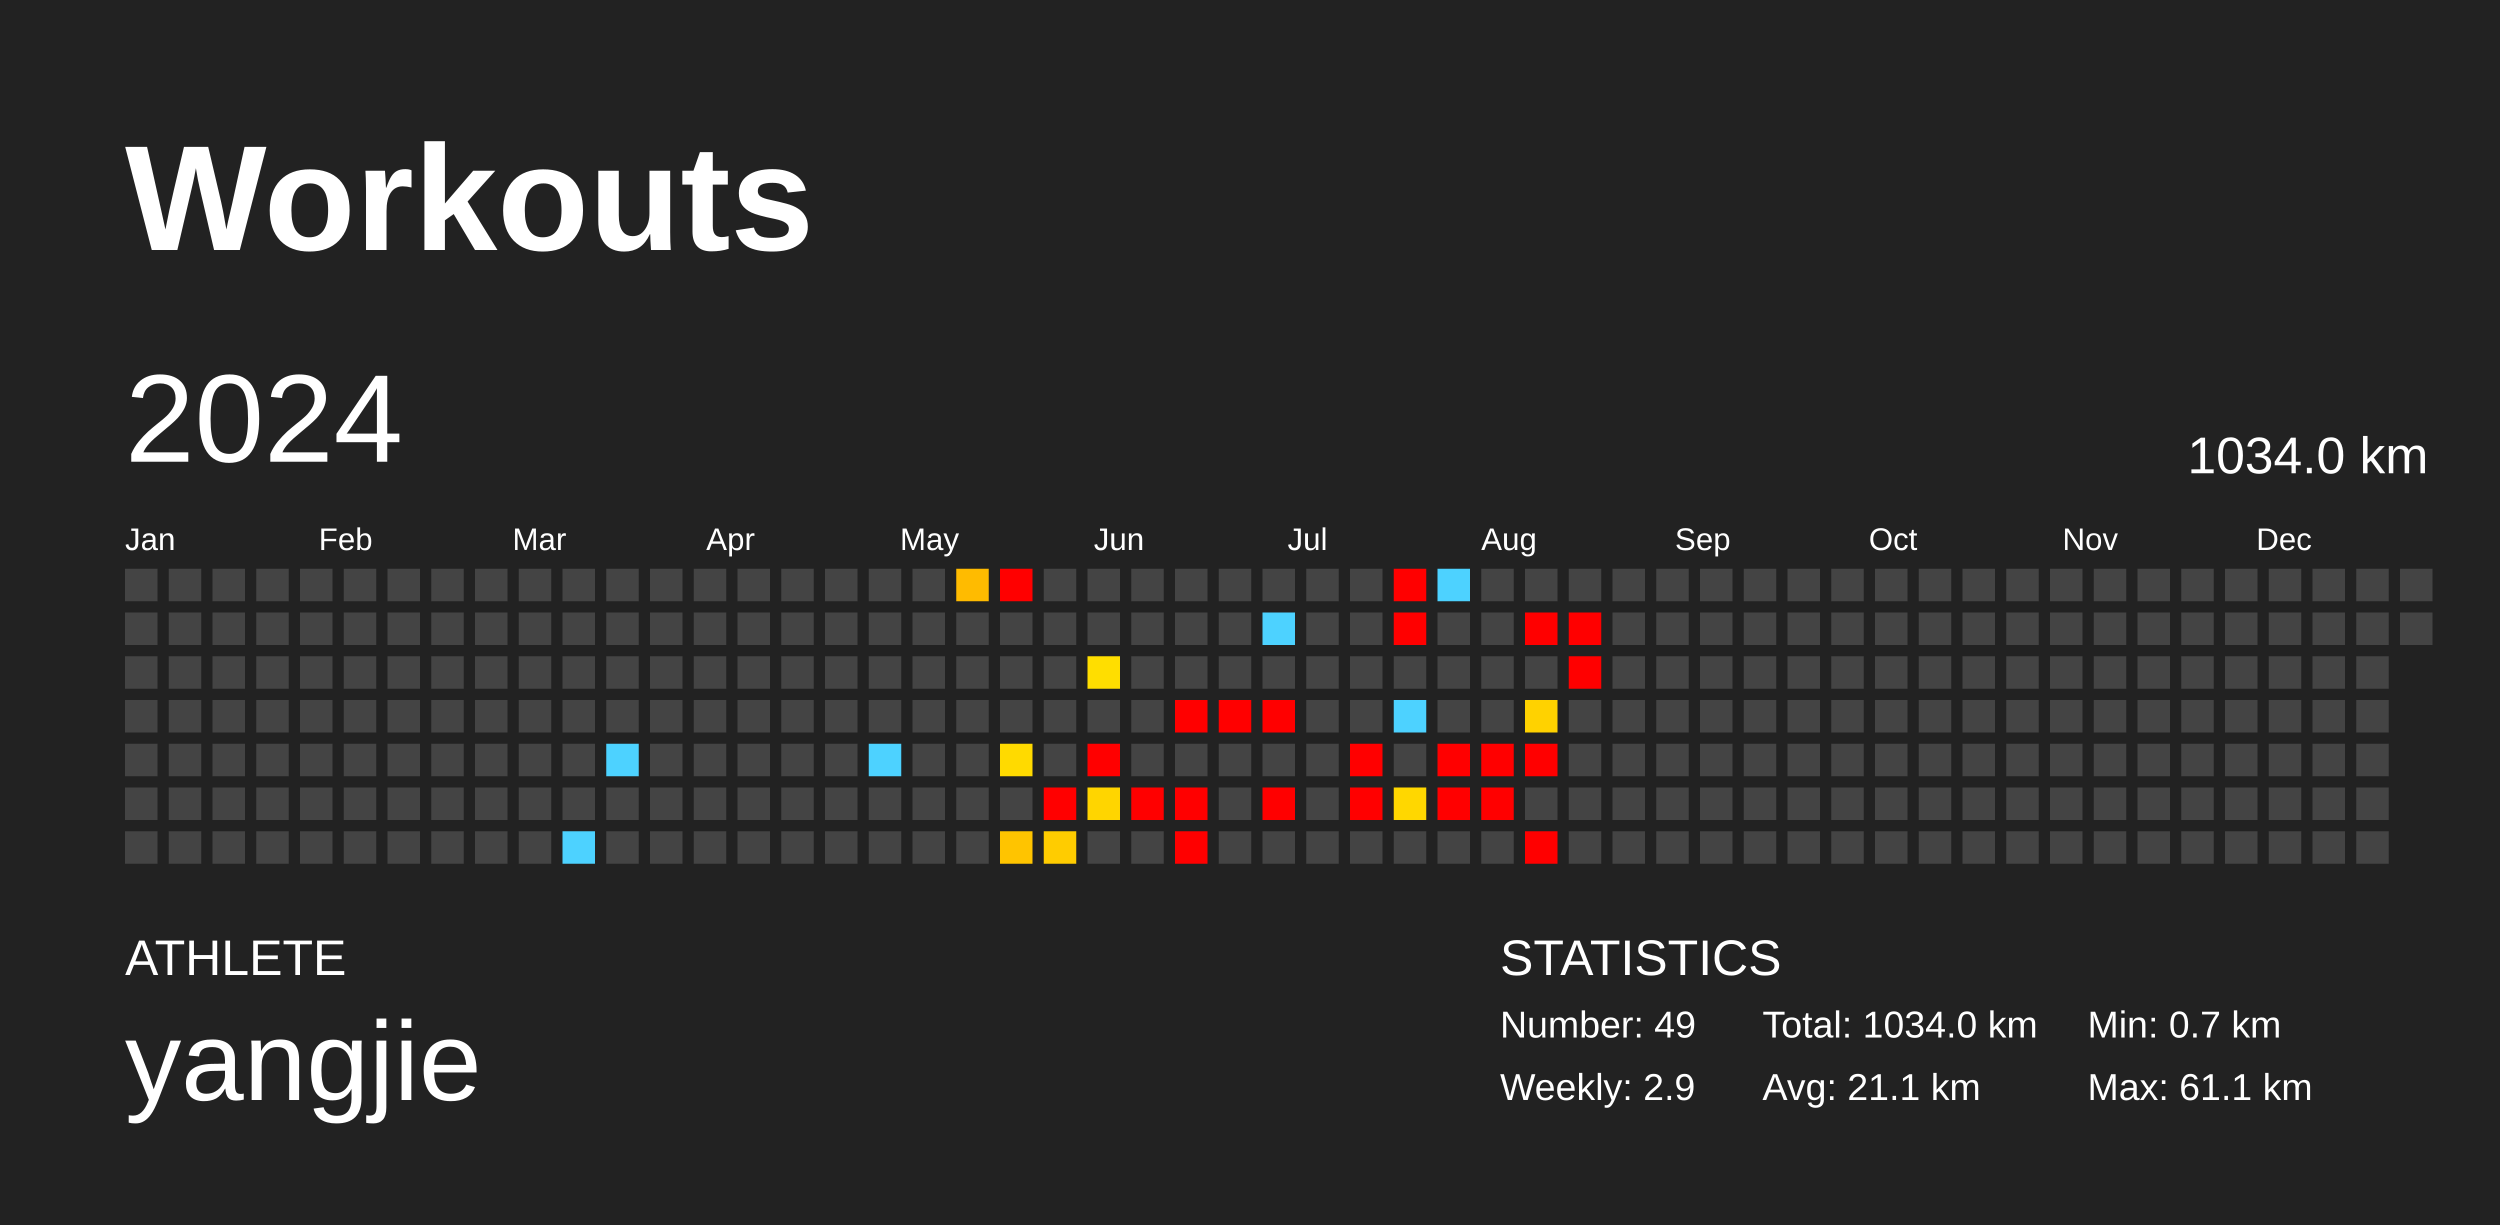
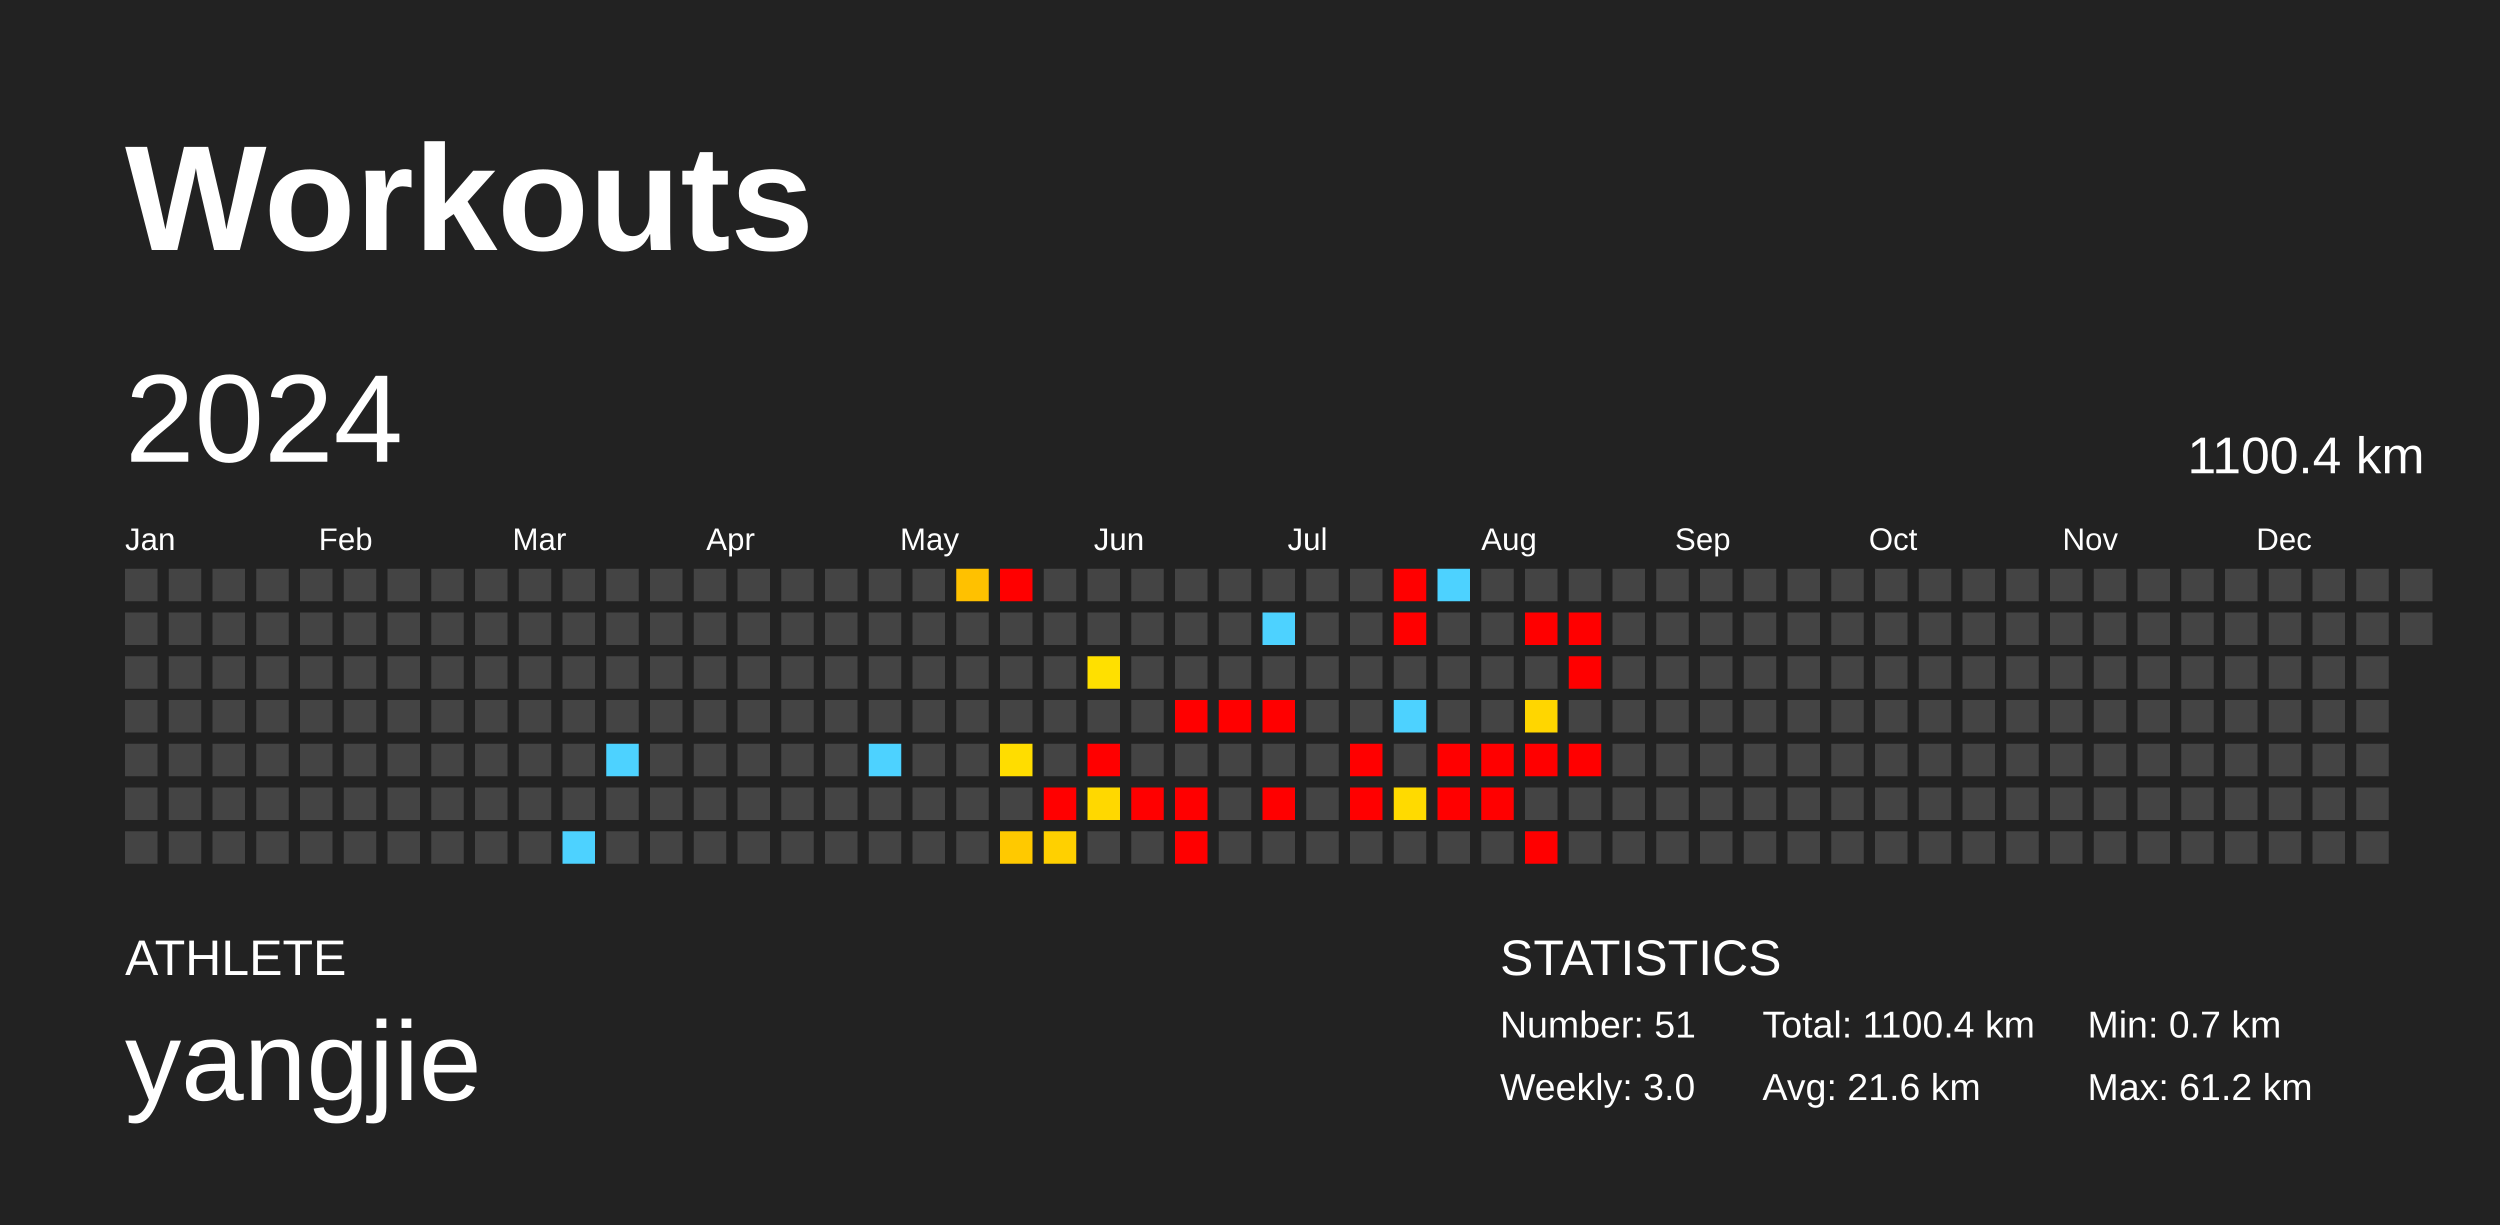
<svg xmlns="http://www.w3.org/2000/svg" baseProfile="full" height="98mm" version="1.1" viewBox="0,0,200,98" width="200mm">
  <defs />
  <rect fill="#222222" height="98" width="200" x="0" y="0" />
  <text fill="#FFFFFF" style="font-size:12px; font-family:Arial; font-weight:bold;" x="10" y="20">Workouts</text>
  <text fill="#FFFFFF" style="font-size:4px; font-family:Arial" x="10" y="78">ATHLETE</text>
  <text fill="#FFFFFF" style="font-size:9px; font-family:Arial" x="10" y="88">yangjie</text>
  <text fill="#FFFFFF" style="font-size:4px; font-family:Arial" x="120" y="78">STATISTICS</text>
-   <text fill="#FFFFFF" style="font-size:3px; font-family:Arial" x="120" y="83">Number: 49</text>
-   <text fill="#FFFFFF" style="font-size:3px; font-family:Arial" x="120" y="88">Weekly: 2.9</text>
-   <text fill="#FFFFFF" style="font-size:3px; font-family:Arial" x="141" y="83">Total: 1034.0 km</text>
-   <text fill="#FFFFFF" style="font-size:3px; font-family:Arial" x="141" y="88">Avg: 21.1 km</text>
+   <text fill="#FFFFFF" style="font-size:3px; font-family:Arial" x="120" y="83">Number: 51</text>
+   <text fill="#FFFFFF" style="font-size:3px; font-family:Arial" x="120" y="88">Weekly: 3.0</text>
+   <text fill="#FFFFFF" style="font-size:3px; font-family:Arial" x="141" y="83">Total: 1100.4 km</text>
+   <text fill="#FFFFFF" style="font-size:3px; font-family:Arial" x="141" y="88">Avg: 21.6 km</text>
  <text fill="#FFFFFF" style="font-size:3px; font-family:Arial" x="167" y="83">Min: 0.7 km</text>
-   <text fill="#FFFFFF" style="font-size:3px; font-family:Arial" x="167" y="88">Max: 61.1 km</text>
+   <text fill="#FFFFFF" style="font-size:3px; font-family:Arial" x="167" y="88">Max: 61.2 km</text>
  <text dominant-baseline="hanging" fill="#FFFFFF" style="font-size:10.0px; font-family:Arial;" x="10" y="30">2024</text>
-   <text dominant-baseline="hanging" fill="#FFFFFF" style="font-size:4.125px; font-family:Arial;" x="175" y="35">1034.0 km</text>
+   <text dominant-baseline="hanging" fill="#FFFFFF" style="font-size:4.125px; font-family:Arial;" x="175" y="35">1100.4 km</text>
  <text fill="#FFFFFF" style="font-size:2.5px; font-family:Arial" x="10.0" y="44">Jan</text>
  <text fill="#FFFFFF" style="font-size:2.5px; font-family:Arial" x="25.5" y="44">Feb</text>
  <text fill="#FFFFFF" style="font-size:2.5px; font-family:Arial" x="41.0" y="44">Mar</text>
  <text fill="#FFFFFF" style="font-size:2.5px; font-family:Arial" x="56.5" y="44">Apr</text>
  <text fill="#FFFFFF" style="font-size:2.5px; font-family:Arial" x="72.0" y="44">May</text>
  <text fill="#FFFFFF" style="font-size:2.5px; font-family:Arial" x="87.5" y="44">Jun</text>
  <text fill="#FFFFFF" style="font-size:2.5px; font-family:Arial" x="103.0" y="44">Jul</text>
  <text fill="#FFFFFF" style="font-size:2.5px; font-family:Arial" x="118.5" y="44">Aug</text>
  <text fill="#FFFFFF" style="font-size:2.5px; font-family:Arial" x="134.0" y="44">Sep</text>
  <text fill="#FFFFFF" style="font-size:2.5px; font-family:Arial" x="149.5" y="44">Oct</text>
  <text fill="#FFFFFF" style="font-size:2.5px; font-family:Arial" x="165.0" y="44">Nov</text>
  <text fill="#FFFFFF" style="font-size:2.5px; font-family:Arial" x="180.5" y="44">Dec</text>
  <rect fill="#444444" height="2.6" width="2.6" x="10.0" y="45.5" />
  <rect fill="#444444" height="2.6" width="2.6" x="10.0" y="49.0" />
  <rect fill="#444444" height="2.6" width="2.6" x="10.0" y="52.5" />
  <rect fill="#444444" height="2.6" width="2.6" x="10.0" y="56.0" />
  <rect fill="#444444" height="2.6" width="2.6" x="10.0" y="59.5" />
  <rect fill="#444444" height="2.6" width="2.6" x="10.0" y="63.0" />
  <rect fill="#444444" height="2.6" width="2.6" x="10.0" y="66.5" />
  <rect fill="#444444" height="2.6" width="2.6" x="13.5" y="45.5" />
  <rect fill="#444444" height="2.6" width="2.6" x="13.5" y="49.0" />
  <rect fill="#444444" height="2.6" width="2.6" x="13.5" y="52.5" />
  <rect fill="#444444" height="2.6" width="2.6" x="13.5" y="56.0" />
  <rect fill="#444444" height="2.6" width="2.6" x="13.5" y="59.5" />
  <rect fill="#444444" height="2.6" width="2.6" x="13.5" y="63.0" />
  <rect fill="#444444" height="2.6" width="2.6" x="13.5" y="66.5" />
  <rect fill="#444444" height="2.6" width="2.6" x="17.0" y="45.5" />
  <rect fill="#444444" height="2.6" width="2.6" x="17.0" y="49.0" />
  <rect fill="#444444" height="2.6" width="2.6" x="17.0" y="52.5" />
  <rect fill="#444444" height="2.6" width="2.6" x="17.0" y="56.0" />
  <rect fill="#444444" height="2.6" width="2.6" x="17.0" y="59.5" />
  <rect fill="#444444" height="2.6" width="2.6" x="17.0" y="63.0" />
  <rect fill="#444444" height="2.6" width="2.6" x="17.0" y="66.5" />
  <rect fill="#444444" height="2.6" width="2.6" x="20.5" y="45.5" />
  <rect fill="#444444" height="2.6" width="2.6" x="20.5" y="49.0" />
  <rect fill="#444444" height="2.6" width="2.6" x="20.5" y="52.5" />
  <rect fill="#444444" height="2.6" width="2.6" x="20.5" y="56.0" />
  <rect fill="#444444" height="2.6" width="2.6" x="20.5" y="59.5" />
  <rect fill="#444444" height="2.6" width="2.6" x="20.5" y="63.0" />
  <rect fill="#444444" height="2.6" width="2.6" x="20.5" y="66.5" />
  <rect fill="#444444" height="2.6" width="2.6" x="24.0" y="45.5" />
  <rect fill="#444444" height="2.6" width="2.6" x="24.0" y="49.0" />
  <rect fill="#444444" height="2.6" width="2.6" x="24.0" y="52.5" />
  <rect fill="#444444" height="2.6" width="2.6" x="24.0" y="56.0" />
  <rect fill="#444444" height="2.6" width="2.6" x="24.0" y="59.5" />
  <rect fill="#444444" height="2.6" width="2.6" x="24.0" y="63.0" />
  <rect fill="#444444" height="2.6" width="2.6" x="24.0" y="66.5" />
  <rect fill="#444444" height="2.6" width="2.6" x="27.5" y="45.5" />
  <rect fill="#444444" height="2.6" width="2.6" x="27.5" y="49.0" />
  <rect fill="#444444" height="2.6" width="2.6" x="27.5" y="52.5" />
  <rect fill="#444444" height="2.6" width="2.6" x="27.5" y="56.0" />
  <rect fill="#444444" height="2.6" width="2.6" x="27.5" y="59.5" />
  <rect fill="#444444" height="2.6" width="2.6" x="27.5" y="63.0" />
  <rect fill="#444444" height="2.6" width="2.6" x="27.5" y="66.5" />
  <rect fill="#444444" height="2.6" width="2.6" x="31.0" y="45.5" />
  <rect fill="#444444" height="2.6" width="2.6" x="31.0" y="49.0" />
  <rect fill="#444444" height="2.6" width="2.6" x="31.0" y="52.5" />
  <rect fill="#444444" height="2.6" width="2.6" x="31.0" y="56.0" />
  <rect fill="#444444" height="2.6" width="2.6" x="31.0" y="59.5" />
  <rect fill="#444444" height="2.6" width="2.6" x="31.0" y="63.0" />
  <rect fill="#444444" height="2.6" width="2.6" x="31.0" y="66.5" />
  <rect fill="#444444" height="2.6" width="2.6" x="34.5" y="45.5" />
  <rect fill="#444444" height="2.6" width="2.6" x="34.5" y="49.0" />
  <rect fill="#444444" height="2.6" width="2.6" x="34.5" y="52.5" />
  <rect fill="#444444" height="2.6" width="2.6" x="34.5" y="56.0" />
  <rect fill="#444444" height="2.6" width="2.6" x="34.5" y="59.5" />
  <rect fill="#444444" height="2.6" width="2.6" x="34.5" y="63.0" />
  <rect fill="#444444" height="2.6" width="2.6" x="34.5" y="66.5" />
  <rect fill="#444444" height="2.6" width="2.6" x="38.0" y="45.5" />
  <rect fill="#444444" height="2.6" width="2.6" x="38.0" y="49.0" />
  <rect fill="#444444" height="2.6" width="2.6" x="38.0" y="52.5" />
  <rect fill="#444444" height="2.6" width="2.6" x="38.0" y="56.0" />
  <rect fill="#444444" height="2.6" width="2.6" x="38.0" y="59.5" />
  <rect fill="#444444" height="2.6" width="2.6" x="38.0" y="63.0" />
  <rect fill="#444444" height="2.6" width="2.6" x="38.0" y="66.5" />
  <rect fill="#444444" height="2.6" width="2.6" x="41.5" y="45.5" />
  <rect fill="#444444" height="2.6" width="2.6" x="41.5" y="49.0" />
  <rect fill="#444444" height="2.6" width="2.6" x="41.5" y="52.5" />
  <rect fill="#444444" height="2.6" width="2.6" x="41.5" y="56.0" />
  <rect fill="#444444" height="2.6" width="2.6" x="41.5" y="59.5" />
  <rect fill="#444444" height="2.6" width="2.6" x="41.5" y="63.0" />
  <rect fill="#444444" height="2.6" width="2.6" x="41.5" y="66.5" />
  <rect fill="#444444" height="2.6" width="2.6" x="45.0" y="45.5" />
  <rect fill="#444444" height="2.6" width="2.6" x="45.0" y="49.0" />
  <rect fill="#444444" height="2.6" width="2.6" x="45.0" y="52.5" />
  <rect fill="#444444" height="2.6" width="2.6" x="45.0" y="56.0" />
  <rect fill="#444444" height="2.6" width="2.6" x="45.0" y="59.5" />
  <rect fill="#444444" height="2.6" width="2.6" x="45.0" y="63.0" />
  <rect fill="#4dd2ff" height="2.6" width="2.6" x="45.0" y="66.5" />
  <rect fill="#444444" height="2.6" width="2.6" x="48.5" y="45.5" />
  <rect fill="#444444" height="2.6" width="2.6" x="48.5" y="49.0" />
  <rect fill="#444444" height="2.6" width="2.6" x="48.5" y="52.5" />
  <rect fill="#444444" height="2.6" width="2.6" x="48.5" y="56.0" />
  <rect fill="#4dd2ff" height="2.6" width="2.6" x="48.5" y="59.5" />
  <rect fill="#444444" height="2.6" width="2.6" x="48.5" y="63.0" />
  <rect fill="#444444" height="2.6" width="2.6" x="48.5" y="66.5" />
  <rect fill="#444444" height="2.6" width="2.6" x="52.0" y="45.5" />
  <rect fill="#444444" height="2.6" width="2.6" x="52.0" y="49.0" />
  <rect fill="#444444" height="2.6" width="2.6" x="52.0" y="52.5" />
  <rect fill="#444444" height="2.6" width="2.6" x="52.0" y="56.0" />
  <rect fill="#444444" height="2.6" width="2.6" x="52.0" y="59.5" />
  <rect fill="#444444" height="2.6" width="2.6" x="52.0" y="63.0" />
  <rect fill="#444444" height="2.6" width="2.6" x="52.0" y="66.5" />
  <rect fill="#444444" height="2.6" width="2.6" x="55.5" y="45.5" />
  <rect fill="#444444" height="2.6" width="2.6" x="55.5" y="49.0" />
  <rect fill="#444444" height="2.6" width="2.6" x="55.5" y="52.5" />
  <rect fill="#444444" height="2.6" width="2.6" x="55.5" y="56.0" />
  <rect fill="#444444" height="2.6" width="2.6" x="55.5" y="59.5" />
  <rect fill="#444444" height="2.6" width="2.6" x="55.5" y="63.0" />
  <rect fill="#444444" height="2.6" width="2.6" x="55.5" y="66.5" />
  <rect fill="#444444" height="2.6" width="2.6" x="59.0" y="45.5" />
  <rect fill="#444444" height="2.6" width="2.6" x="59.0" y="49.0" />
  <rect fill="#444444" height="2.6" width="2.6" x="59.0" y="52.5" />
  <rect fill="#444444" height="2.6" width="2.6" x="59.0" y="56.0" />
  <rect fill="#444444" height="2.6" width="2.6" x="59.0" y="59.5" />
  <rect fill="#444444" height="2.6" width="2.6" x="59.0" y="63.0" />
  <rect fill="#444444" height="2.6" width="2.6" x="59.0" y="66.5" />
  <rect fill="#444444" height="2.6" width="2.6" x="62.5" y="45.5" />
  <rect fill="#444444" height="2.6" width="2.6" x="62.5" y="49.0" />
  <rect fill="#444444" height="2.6" width="2.6" x="62.5" y="52.5" />
  <rect fill="#444444" height="2.6" width="2.6" x="62.5" y="56.0" />
  <rect fill="#444444" height="2.6" width="2.6" x="62.5" y="59.5" />
  <rect fill="#444444" height="2.6" width="2.6" x="62.5" y="63.0" />
  <rect fill="#444444" height="2.6" width="2.6" x="62.5" y="66.5" />
  <rect fill="#444444" height="2.6" width="2.6" x="66.0" y="45.5" />
  <rect fill="#444444" height="2.6" width="2.6" x="66.0" y="49.0" />
  <rect fill="#444444" height="2.6" width="2.6" x="66.0" y="52.5" />
  <rect fill="#444444" height="2.6" width="2.6" x="66.0" y="56.0" />
  <rect fill="#444444" height="2.6" width="2.6" x="66.0" y="59.5" />
  <rect fill="#444444" height="2.6" width="2.6" x="66.0" y="63.0" />
  <rect fill="#444444" height="2.6" width="2.6" x="66.0" y="66.5" />
  <rect fill="#444444" height="2.6" width="2.6" x="69.5" y="45.5" />
  <rect fill="#444444" height="2.6" width="2.6" x="69.5" y="49.0" />
  <rect fill="#444444" height="2.6" width="2.6" x="69.5" y="52.5" />
  <rect fill="#444444" height="2.6" width="2.6" x="69.5" y="56.0" />
  <rect fill="#4dd2ff" height="2.6" width="2.6" x="69.5" y="59.5" />
  <rect fill="#444444" height="2.6" width="2.6" x="69.5" y="63.0" />
  <rect fill="#444444" height="2.6" width="2.6" x="69.5" y="66.5" />
  <rect fill="#444444" height="2.6" width="2.6" x="73.0" y="45.5" />
  <rect fill="#444444" height="2.6" width="2.6" x="73.0" y="49.0" />
  <rect fill="#444444" height="2.6" width="2.6" x="73.0" y="52.5" />
  <rect fill="#444444" height="2.6" width="2.6" x="73.0" y="56.0" />
  <rect fill="#444444" height="2.6" width="2.6" x="73.0" y="59.5" />
  <rect fill="#444444" height="2.6" width="2.6" x="73.0" y="63.0" />
  <rect fill="#444444" height="2.6" width="2.6" x="73.0" y="66.5" />
-   <rect fill="#ffbb00" height="2.6" width="2.6" x="76.5" y="45.5" />
+   <rect fill="#ffc100" height="2.6" width="2.6" x="76.5" y="45.5" />
  <rect fill="#444444" height="2.6" width="2.6" x="76.5" y="49.0" />
  <rect fill="#444444" height="2.6" width="2.6" x="76.5" y="52.5" />
  <rect fill="#444444" height="2.6" width="2.6" x="76.5" y="56.0" />
  <rect fill="#444444" height="2.6" width="2.6" x="76.5" y="59.5" />
  <rect fill="#444444" height="2.6" width="2.6" x="76.5" y="63.0" />
  <rect fill="#444444" height="2.6" width="2.6" x="76.5" y="66.5" />
  <rect fill="red" height="2.6" width="2.6" x="80.0" y="45.5" />
  <rect fill="#444444" height="2.6" width="2.6" x="80.0" y="49.0" />
  <rect fill="#444444" height="2.6" width="2.6" x="80.0" y="52.5" />
  <rect fill="#444444" height="2.6" width="2.6" x="80.0" y="56.0" />
-   <rect fill="#ffda00" height="2.6" width="2.6" x="80.0" y="59.5" />
+   <rect fill="#ffdd00" height="2.6" width="2.6" x="80.0" y="59.5" />
  <rect fill="#444444" height="2.6" width="2.6" x="80.0" y="63.0" />
-   <rect fill="#ffc400" height="2.6" width="2.6" x="80.0" y="66.5" />
+   <rect fill="#ffc900" height="2.6" width="2.6" x="80.0" y="66.5" />
  <rect fill="#444444" height="2.6" width="2.6" x="83.5" y="45.5" />
  <rect fill="#444444" height="2.6" width="2.6" x="83.5" y="49.0" />
  <rect fill="#444444" height="2.6" width="2.6" x="83.5" y="52.5" />
  <rect fill="#444444" height="2.6" width="2.6" x="83.5" y="56.0" />
  <rect fill="#444444" height="2.6" width="2.6" x="83.5" y="59.5" />
  <rect fill="red" height="2.6" width="2.6" x="83.5" y="63.0" />
-   <rect fill="#ffcc00" height="2.6" width="2.6" x="83.5" y="66.5" />
+   <rect fill="#ffd000" height="2.6" width="2.6" x="83.5" y="66.5" />
  <rect fill="#444444" height="2.6" width="2.6" x="87.0" y="45.5" />
  <rect fill="#444444" height="2.6" width="2.6" x="87.0" y="49.0" />
-   <rect fill="#ffde00" height="2.6" width="2.6" x="87.0" y="52.5" />
+   <rect fill="#ffe000" height="2.6" width="2.6" x="87.0" y="52.5" />
  <rect fill="#444444" height="2.6" width="2.6" x="87.0" y="56.0" />
  <rect fill="red" height="2.6" width="2.6" x="87.0" y="59.5" />
-   <rect fill="#ffd500" height="2.6" width="2.6" x="87.0" y="63.0" />
+   <rect fill="#ffd800" height="2.6" width="2.6" x="87.0" y="63.0" />
  <rect fill="#444444" height="2.6" width="2.6" x="87.0" y="66.5" />
  <rect fill="#444444" height="2.6" width="2.6" x="90.5" y="45.5" />
  <rect fill="#444444" height="2.6" width="2.6" x="90.5" y="49.0" />
  <rect fill="#444444" height="2.6" width="2.6" x="90.5" y="52.5" />
  <rect fill="#444444" height="2.6" width="2.6" x="90.5" y="56.0" />
  <rect fill="#444444" height="2.6" width="2.6" x="90.5" y="59.5" />
  <rect fill="red" height="2.6" width="2.6" x="90.5" y="63.0" />
  <rect fill="#444444" height="2.6" width="2.6" x="90.5" y="66.5" />
  <rect fill="#444444" height="2.6" width="2.6" x="94.0" y="45.5" />
  <rect fill="#444444" height="2.6" width="2.6" x="94.0" y="49.0" />
  <rect fill="#444444" height="2.6" width="2.6" x="94.0" y="52.5" />
  <rect fill="red" height="2.6" width="2.6" x="94.0" y="56.0" />
  <rect fill="#444444" height="2.6" width="2.6" x="94.0" y="59.5" />
  <rect fill="red" height="2.6" width="2.6" x="94.0" y="63.0" />
  <rect fill="red" height="2.6" width="2.6" x="94.0" y="66.5" />
  <rect fill="#444444" height="2.6" width="2.6" x="97.5" y="45.5" />
  <rect fill="#444444" height="2.6" width="2.6" x="97.5" y="49.0" />
  <rect fill="#444444" height="2.6" width="2.6" x="97.5" y="52.5" />
  <rect fill="red" height="2.6" width="2.6" x="97.5" y="56.0" />
  <rect fill="#444444" height="2.6" width="2.6" x="97.5" y="59.5" />
  <rect fill="#444444" height="2.6" width="2.6" x="97.5" y="63.0" />
  <rect fill="#444444" height="2.6" width="2.6" x="97.5" y="66.5" />
  <rect fill="#444444" height="2.6" width="2.6" x="101.0" y="45.5" />
  <rect fill="#4dd2ff" height="2.6" width="2.6" x="101.0" y="49.0" />
  <rect fill="#444444" height="2.6" width="2.6" x="101.0" y="52.5" />
  <rect fill="red" height="2.6" width="2.6" x="101.0" y="56.0" />
  <rect fill="#444444" height="2.6" width="2.6" x="101.0" y="59.5" />
  <rect fill="red" height="2.6" width="2.6" x="101.0" y="63.0" />
  <rect fill="#444444" height="2.6" width="2.6" x="101.0" y="66.5" />
  <rect fill="#444444" height="2.6" width="2.6" x="104.5" y="45.5" />
  <rect fill="#444444" height="2.6" width="2.6" x="104.5" y="49.0" />
  <rect fill="#444444" height="2.6" width="2.6" x="104.5" y="52.5" />
  <rect fill="#444444" height="2.6" width="2.6" x="104.5" y="56.0" />
  <rect fill="#444444" height="2.6" width="2.6" x="104.5" y="59.5" />
  <rect fill="#444444" height="2.6" width="2.6" x="104.5" y="63.0" />
  <rect fill="#444444" height="2.6" width="2.6" x="104.5" y="66.5" />
  <rect fill="#444444" height="2.6" width="2.6" x="108.0" y="45.5" />
  <rect fill="#444444" height="2.6" width="2.6" x="108.0" y="49.0" />
  <rect fill="#444444" height="2.6" width="2.6" x="108.0" y="52.5" />
  <rect fill="#444444" height="2.6" width="2.6" x="108.0" y="56.0" />
  <rect fill="red" height="2.6" width="2.6" x="108.0" y="59.5" />
  <rect fill="red" height="2.6" width="2.6" x="108.0" y="63.0" />
  <rect fill="#444444" height="2.6" width="2.6" x="108.0" y="66.5" />
  <rect fill="red" height="2.6" width="2.6" x="111.5" y="45.5" />
  <rect fill="red" height="2.6" width="2.6" x="111.5" y="49.0" />
  <rect fill="#444444" height="2.6" width="2.6" x="111.5" y="52.5" />
  <rect fill="#4dd2ff" height="2.6" width="2.6" x="111.5" y="56.0" />
  <rect fill="#444444" height="2.6" width="2.6" x="111.5" y="59.5" />
-   <rect fill="#ffd700" height="2.6" width="2.6" x="111.5" y="63.0" />
+   <rect fill="#ffda00" height="2.6" width="2.6" x="111.5" y="63.0" />
  <rect fill="#444444" height="2.6" width="2.6" x="111.5" y="66.5" />
  <rect fill="#4dd2ff" height="2.6" width="2.6" x="115.0" y="45.5" />
  <rect fill="#444444" height="2.6" width="2.6" x="115.0" y="49.0" />
  <rect fill="#444444" height="2.6" width="2.6" x="115.0" y="52.5" />
  <rect fill="#444444" height="2.6" width="2.6" x="115.0" y="56.0" />
  <rect fill="red" height="2.6" width="2.6" x="115.0" y="59.5" />
  <rect fill="red" height="2.6" width="2.6" x="115.0" y="63.0" />
  <rect fill="#444444" height="2.6" width="2.6" x="115.0" y="66.5" />
  <rect fill="#444444" height="2.6" width="2.6" x="118.5" y="45.5" />
  <rect fill="#444444" height="2.6" width="2.6" x="118.5" y="49.0" />
  <rect fill="#444444" height="2.6" width="2.6" x="118.5" y="52.5" />
  <rect fill="#444444" height="2.6" width="2.6" x="118.5" y="56.0" />
  <rect fill="red" height="2.6" width="2.6" x="118.5" y="59.5" />
  <rect fill="red" height="2.6" width="2.6" x="118.5" y="63.0" />
  <rect fill="#444444" height="2.6" width="2.6" x="118.5" y="66.5" />
  <rect fill="#444444" height="2.6" width="2.6" x="122.0" y="45.5" />
  <rect fill="red" height="2.6" width="2.6" x="122.0" y="49.0" />
  <rect fill="#444444" height="2.6" width="2.6" x="122.0" y="52.5" />
-   <rect fill="#ffd200" height="2.6" width="2.6" x="122.0" y="56.0" />
+   <rect fill="#ffd600" height="2.6" width="2.6" x="122.0" y="56.0" />
  <rect fill="red" height="2.6" width="2.6" x="122.0" y="59.5" />
  <rect fill="#444444" height="2.6" width="2.6" x="122.0" y="63.0" />
  <rect fill="red" height="2.6" width="2.6" x="122.0" y="66.5" />
  <rect fill="#444444" height="2.6" width="2.6" x="125.5" y="45.5" />
  <rect fill="red" height="2.6" width="2.6" x="125.5" y="49.0" />
  <rect fill="red" height="2.6" width="2.6" x="125.5" y="52.5" />
  <rect fill="#444444" height="2.6" width="2.6" x="125.5" y="56.0" />
-   <rect fill="#444444" height="2.6" width="2.6" x="125.5" y="59.5" />
+   <rect fill="red" height="2.6" width="2.6" x="125.5" y="59.5" />
  <rect fill="#444444" height="2.6" width="2.6" x="125.5" y="63.0" />
  <rect fill="#444444" height="2.6" width="2.6" x="125.5" y="66.5" />
  <rect fill="#444444" height="2.6" width="2.6" x="129.0" y="45.5" />
  <rect fill="#444444" height="2.6" width="2.6" x="129.0" y="49.0" />
  <rect fill="#444444" height="2.6" width="2.6" x="129.0" y="52.5" />
  <rect fill="#444444" height="2.6" width="2.6" x="129.0" y="56.0" />
  <rect fill="#444444" height="2.6" width="2.6" x="129.0" y="59.5" />
  <rect fill="#444444" height="2.6" width="2.6" x="129.0" y="63.0" />
  <rect fill="#444444" height="2.6" width="2.6" x="129.0" y="66.5" />
  <rect fill="#444444" height="2.6" width="2.6" x="132.5" y="45.5" />
  <rect fill="#444444" height="2.6" width="2.6" x="132.5" y="49.0" />
  <rect fill="#444444" height="2.6" width="2.6" x="132.5" y="52.5" />
  <rect fill="#444444" height="2.6" width="2.6" x="132.5" y="56.0" />
  <rect fill="#444444" height="2.6" width="2.6" x="132.5" y="59.5" />
  <rect fill="#444444" height="2.6" width="2.6" x="132.5" y="63.0" />
  <rect fill="#444444" height="2.6" width="2.6" x="132.5" y="66.5" />
  <rect fill="#444444" height="2.6" width="2.6" x="136.0" y="45.5" />
  <rect fill="#444444" height="2.6" width="2.6" x="136.0" y="49.0" />
  <rect fill="#444444" height="2.6" width="2.6" x="136.0" y="52.5" />
  <rect fill="#444444" height="2.6" width="2.6" x="136.0" y="56.0" />
  <rect fill="#444444" height="2.6" width="2.6" x="136.0" y="59.5" />
  <rect fill="#444444" height="2.6" width="2.6" x="136.0" y="63.0" />
  <rect fill="#444444" height="2.6" width="2.6" x="136.0" y="66.5" />
  <rect fill="#444444" height="2.6" width="2.6" x="139.5" y="45.5" />
  <rect fill="#444444" height="2.6" width="2.6" x="139.5" y="49.0" />
  <rect fill="#444444" height="2.6" width="2.6" x="139.5" y="52.5" />
  <rect fill="#444444" height="2.6" width="2.6" x="139.5" y="56.0" />
  <rect fill="#444444" height="2.6" width="2.6" x="139.5" y="59.5" />
  <rect fill="#444444" height="2.6" width="2.6" x="139.5" y="63.0" />
  <rect fill="#444444" height="2.6" width="2.6" x="139.5" y="66.5" />
  <rect fill="#444444" height="2.6" width="2.6" x="143.0" y="45.5" />
  <rect fill="#444444" height="2.6" width="2.6" x="143.0" y="49.0" />
  <rect fill="#444444" height="2.6" width="2.6" x="143.0" y="52.5" />
  <rect fill="#444444" height="2.6" width="2.6" x="143.0" y="56.0" />
  <rect fill="#444444" height="2.6" width="2.6" x="143.0" y="59.5" />
  <rect fill="#444444" height="2.6" width="2.6" x="143.0" y="63.0" />
  <rect fill="#444444" height="2.6" width="2.6" x="143.0" y="66.5" />
  <rect fill="#444444" height="2.6" width="2.6" x="146.5" y="45.5" />
  <rect fill="#444444" height="2.6" width="2.6" x="146.5" y="49.0" />
  <rect fill="#444444" height="2.6" width="2.6" x="146.5" y="52.5" />
  <rect fill="#444444" height="2.6" width="2.6" x="146.5" y="56.0" />
  <rect fill="#444444" height="2.6" width="2.6" x="146.5" y="59.5" />
  <rect fill="#444444" height="2.6" width="2.6" x="146.5" y="63.0" />
  <rect fill="#444444" height="2.6" width="2.6" x="146.5" y="66.5" />
  <rect fill="#444444" height="2.6" width="2.6" x="150.0" y="45.5" />
  <rect fill="#444444" height="2.6" width="2.6" x="150.0" y="49.0" />
  <rect fill="#444444" height="2.6" width="2.6" x="150.0" y="52.5" />
  <rect fill="#444444" height="2.6" width="2.6" x="150.0" y="56.0" />
  <rect fill="#444444" height="2.6" width="2.6" x="150.0" y="59.5" />
  <rect fill="#444444" height="2.6" width="2.6" x="150.0" y="63.0" />
  <rect fill="#444444" height="2.6" width="2.6" x="150.0" y="66.5" />
  <rect fill="#444444" height="2.6" width="2.6" x="153.5" y="45.5" />
  <rect fill="#444444" height="2.6" width="2.6" x="153.5" y="49.0" />
  <rect fill="#444444" height="2.6" width="2.6" x="153.5" y="52.5" />
  <rect fill="#444444" height="2.6" width="2.6" x="153.5" y="56.0" />
  <rect fill="#444444" height="2.6" width="2.6" x="153.5" y="59.5" />
  <rect fill="#444444" height="2.6" width="2.6" x="153.5" y="63.0" />
  <rect fill="#444444" height="2.6" width="2.6" x="153.5" y="66.5" />
  <rect fill="#444444" height="2.6" width="2.6" x="157.0" y="45.5" />
  <rect fill="#444444" height="2.6" width="2.6" x="157.0" y="49.0" />
  <rect fill="#444444" height="2.6" width="2.6" x="157.0" y="52.5" />
  <rect fill="#444444" height="2.6" width="2.6" x="157.0" y="56.0" />
  <rect fill="#444444" height="2.6" width="2.6" x="157.0" y="59.5" />
  <rect fill="#444444" height="2.6" width="2.6" x="157.0" y="63.0" />
  <rect fill="#444444" height="2.6" width="2.6" x="157.0" y="66.5" />
  <rect fill="#444444" height="2.6" width="2.6" x="160.5" y="45.5" />
  <rect fill="#444444" height="2.6" width="2.6" x="160.5" y="49.0" />
  <rect fill="#444444" height="2.6" width="2.6" x="160.5" y="52.5" />
  <rect fill="#444444" height="2.6" width="2.6" x="160.5" y="56.0" />
  <rect fill="#444444" height="2.6" width="2.6" x="160.5" y="59.5" />
  <rect fill="#444444" height="2.6" width="2.6" x="160.5" y="63.0" />
  <rect fill="#444444" height="2.6" width="2.6" x="160.5" y="66.5" />
  <rect fill="#444444" height="2.6" width="2.6" x="164.0" y="45.5" />
  <rect fill="#444444" height="2.6" width="2.6" x="164.0" y="49.0" />
  <rect fill="#444444" height="2.6" width="2.6" x="164.0" y="52.5" />
  <rect fill="#444444" height="2.6" width="2.6" x="164.0" y="56.0" />
  <rect fill="#444444" height="2.6" width="2.6" x="164.0" y="59.5" />
  <rect fill="#444444" height="2.6" width="2.6" x="164.0" y="63.0" />
  <rect fill="#444444" height="2.6" width="2.6" x="164.0" y="66.5" />
  <rect fill="#444444" height="2.6" width="2.6" x="167.5" y="45.5" />
  <rect fill="#444444" height="2.6" width="2.6" x="167.5" y="49.0" />
  <rect fill="#444444" height="2.6" width="2.6" x="167.5" y="52.5" />
  <rect fill="#444444" height="2.6" width="2.6" x="167.5" y="56.0" />
  <rect fill="#444444" height="2.6" width="2.6" x="167.5" y="59.5" />
  <rect fill="#444444" height="2.6" width="2.6" x="167.5" y="63.0" />
  <rect fill="#444444" height="2.6" width="2.6" x="167.5" y="66.5" />
  <rect fill="#444444" height="2.6" width="2.6" x="171.0" y="45.5" />
  <rect fill="#444444" height="2.6" width="2.6" x="171.0" y="49.0" />
  <rect fill="#444444" height="2.6" width="2.6" x="171.0" y="52.5" />
  <rect fill="#444444" height="2.6" width="2.6" x="171.0" y="56.0" />
  <rect fill="#444444" height="2.6" width="2.6" x="171.0" y="59.5" />
  <rect fill="#444444" height="2.6" width="2.6" x="171.0" y="63.0" />
  <rect fill="#444444" height="2.6" width="2.6" x="171.0" y="66.5" />
  <rect fill="#444444" height="2.6" width="2.6" x="174.5" y="45.5" />
  <rect fill="#444444" height="2.6" width="2.6" x="174.5" y="49.0" />
  <rect fill="#444444" height="2.6" width="2.6" x="174.5" y="52.5" />
  <rect fill="#444444" height="2.6" width="2.6" x="174.5" y="56.0" />
  <rect fill="#444444" height="2.6" width="2.6" x="174.5" y="59.5" />
  <rect fill="#444444" height="2.6" width="2.6" x="174.5" y="63.0" />
  <rect fill="#444444" height="2.6" width="2.6" x="174.5" y="66.5" />
  <rect fill="#444444" height="2.6" width="2.6" x="178.0" y="45.5" />
  <rect fill="#444444" height="2.6" width="2.6" x="178.0" y="49.0" />
  <rect fill="#444444" height="2.6" width="2.6" x="178.0" y="52.5" />
  <rect fill="#444444" height="2.6" width="2.6" x="178.0" y="56.0" />
  <rect fill="#444444" height="2.6" width="2.6" x="178.0" y="59.5" />
  <rect fill="#444444" height="2.6" width="2.6" x="178.0" y="63.0" />
  <rect fill="#444444" height="2.6" width="2.6" x="178.0" y="66.5" />
  <rect fill="#444444" height="2.6" width="2.6" x="181.5" y="45.5" />
  <rect fill="#444444" height="2.6" width="2.6" x="181.5" y="49.0" />
  <rect fill="#444444" height="2.6" width="2.6" x="181.5" y="52.5" />
  <rect fill="#444444" height="2.6" width="2.6" x="181.5" y="56.0" />
  <rect fill="#444444" height="2.6" width="2.6" x="181.5" y="59.5" />
  <rect fill="#444444" height="2.6" width="2.6" x="181.5" y="63.0" />
  <rect fill="#444444" height="2.6" width="2.6" x="181.5" y="66.5" />
  <rect fill="#444444" height="2.6" width="2.6" x="185.0" y="45.5" />
  <rect fill="#444444" height="2.6" width="2.6" x="185.0" y="49.0" />
  <rect fill="#444444" height="2.6" width="2.6" x="185.0" y="52.5" />
  <rect fill="#444444" height="2.6" width="2.6" x="185.0" y="56.0" />
  <rect fill="#444444" height="2.6" width="2.6" x="185.0" y="59.5" />
  <rect fill="#444444" height="2.6" width="2.6" x="185.0" y="63.0" />
  <rect fill="#444444" height="2.6" width="2.6" x="185.0" y="66.5" />
  <rect fill="#444444" height="2.6" width="2.6" x="188.5" y="45.5" />
  <rect fill="#444444" height="2.6" width="2.6" x="188.5" y="49.0" />
  <rect fill="#444444" height="2.6" width="2.6" x="188.5" y="52.5" />
  <rect fill="#444444" height="2.6" width="2.6" x="188.5" y="56.0" />
  <rect fill="#444444" height="2.6" width="2.6" x="188.5" y="59.5" />
  <rect fill="#444444" height="2.6" width="2.6" x="188.5" y="63.0" />
  <rect fill="#444444" height="2.6" width="2.6" x="188.5" y="66.5" />
  <rect fill="#444444" height="2.6" width="2.6" x="192.0" y="45.5" />
  <rect fill="#444444" height="2.6" width="2.6" x="192.0" y="49.0" />
</svg>
